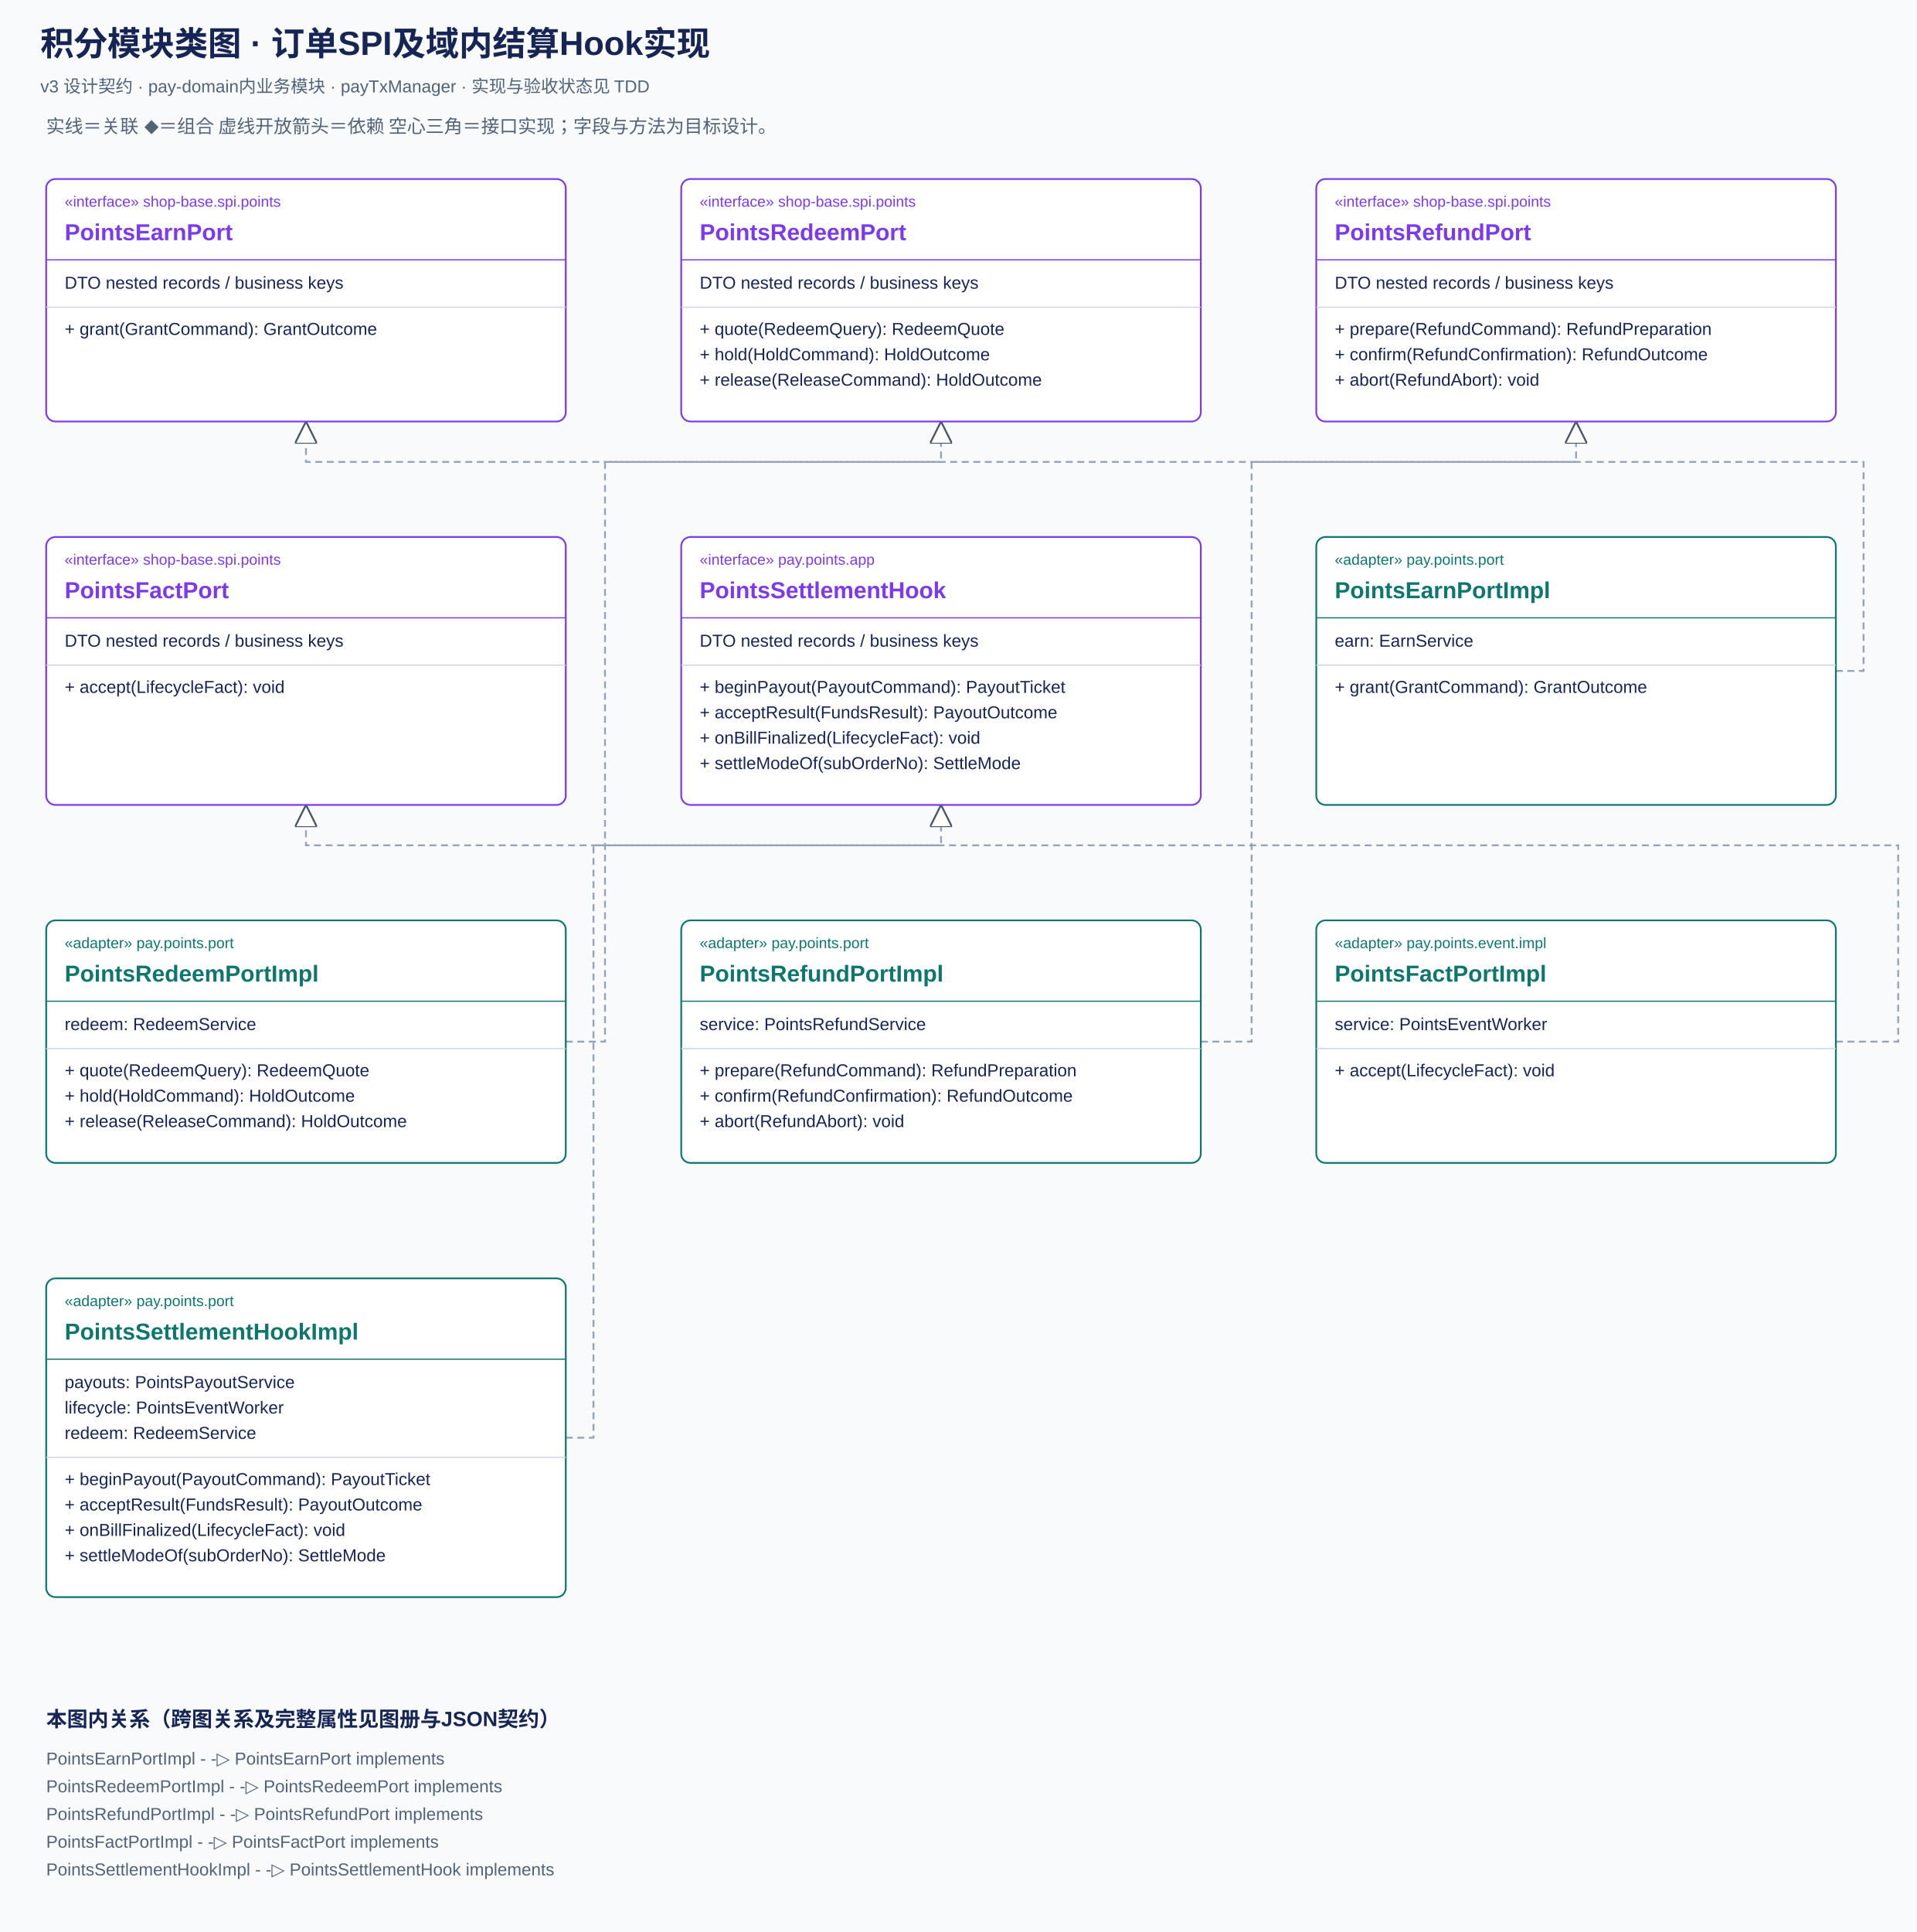
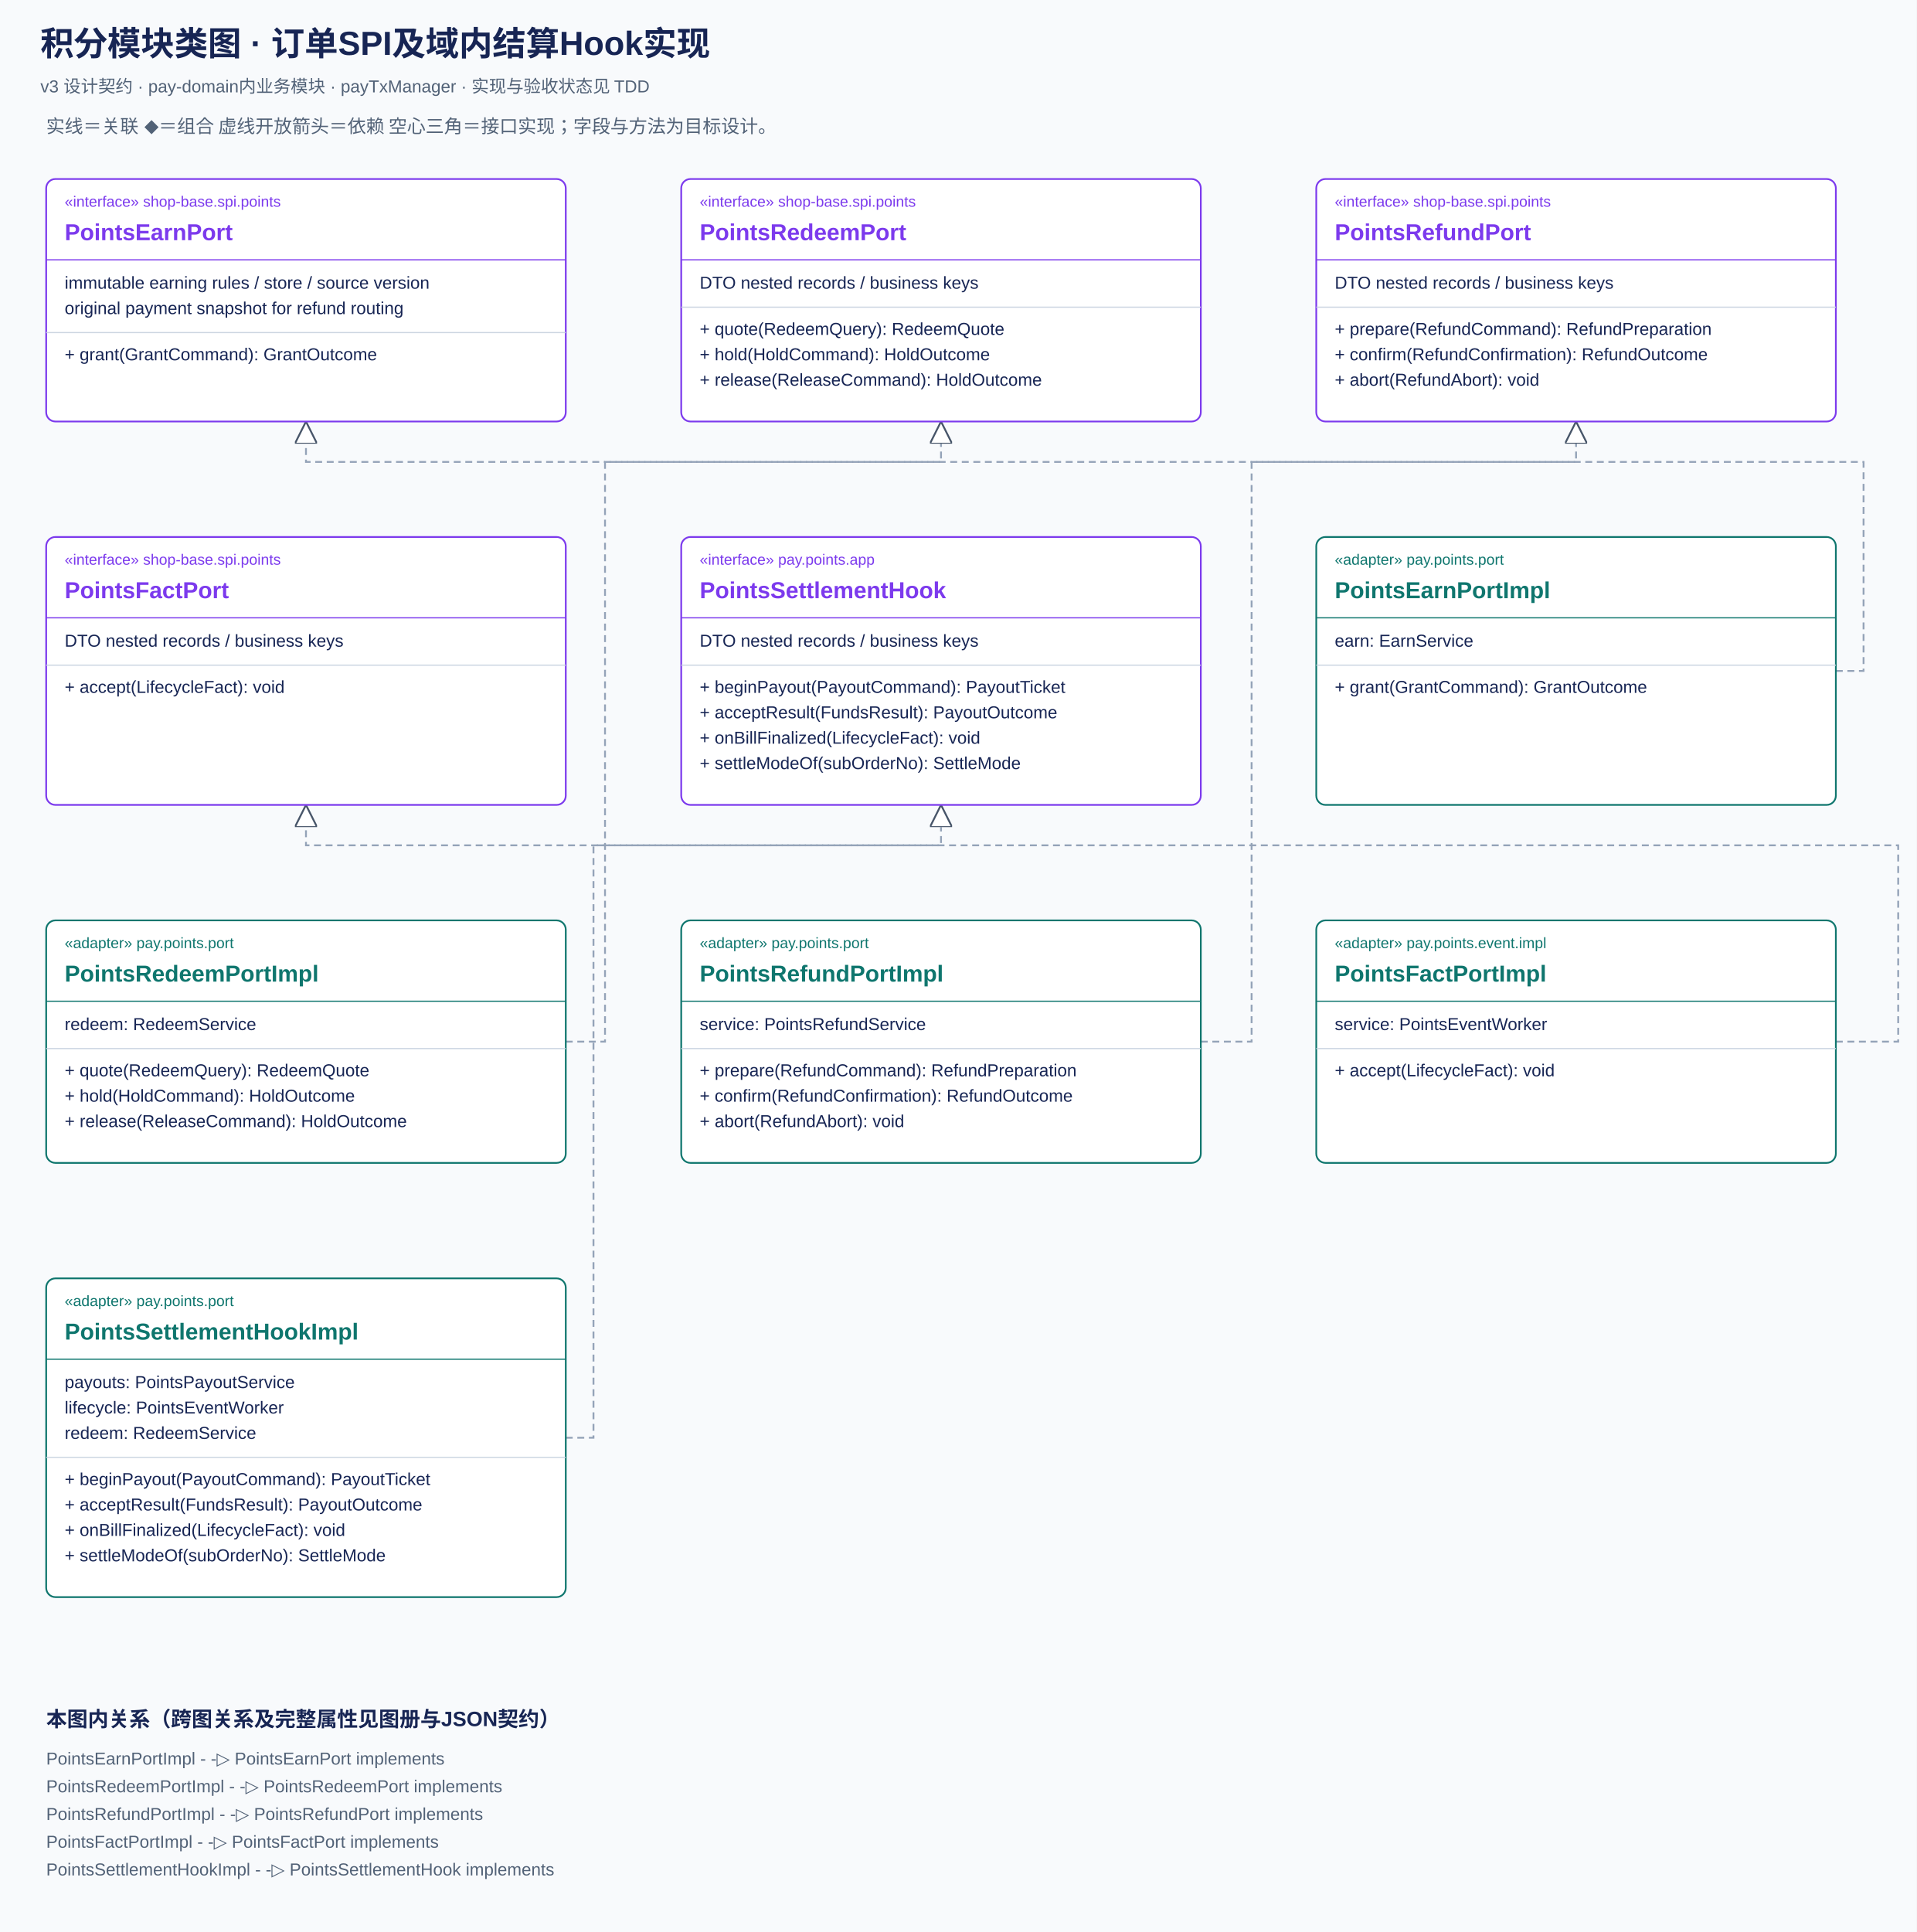
<svg xmlns="http://www.w3.org/2000/svg" width="1660" height="1673" viewBox="0 0 1660 1673">
  <defs>
    <marker id="point" markerWidth="9" markerHeight="8" refX="8" refY="4" orient="auto">
      <path d="M0 0L8 4L0 8" fill="#2563eb" />
    </marker>
    <marker id="money" markerWidth="9" markerHeight="8" refX="8" refY="4" orient="auto">
      <path d="M0 0L8 4L0 8" fill="#c2410c" />
    </marker>
    <marker id="dep" markerWidth="10" markerHeight="9" refX="9" refY="4.5" orient="auto">
      <path d="M0 0L9 4.5L0 9" fill="none" stroke="#64748b" />
    </marker>
    <marker id="real" markerWidth="13" markerHeight="12" refX="12" refY="6" orient="auto">
      <path d="M0 0L12 6L0 12Z" fill="white" stroke="#475569" />
    </marker>
    <marker id="diamond" markerWidth="15" markerHeight="10" refX="14" refY="5" orient="auto-start-reverse">
      <path d="M0 5L7 0L14 5L7 10Z" fill="#475569" />
    </marker>
  </defs>
  <rect width="1660" height="1673" fill="#f8fafc" />
  <text x="35" y="48" font-family="PingFang SC,Microsoft YaHei,Arial,sans-serif" font-size="29" fill="#172554" font-weight="650" text-anchor="start">积分模块类图 · 订单SPI及域内结算Hook实现</text>
  <text x="35" y="80" font-family="PingFang SC,Microsoft YaHei,Arial,sans-serif" font-size="15" fill="#526277" font-weight="400" text-anchor="start">v3 设计契约 · pay-domain内业务模块 · payTxManager · 实现与验收状态见 TDD</text>
  <text x="40" y="115" font-family="PingFang SC,Microsoft YaHei,Arial,sans-serif" font-size="16" fill="#526277" font-weight="400" text-anchor="start">实线＝关联  ◆＝组合  虚线开放箭头＝依赖  空心三角＝接口实现；字段与方法为目标设计。</text>
  <path d="M1590,581.0 L1614,581.0 L1614,400 L265.0,400 L265.0,365" fill="none" stroke="#94a3b8" stroke-width="1.6" stroke-dasharray="6 4" marker-end="url(#real)" />
  <path d="M490,902.0 L524,902.0 L524,400 L815.0,400 L815.0,365" fill="none" stroke="#94a3b8" stroke-width="1.6" stroke-dasharray="6 4" marker-end="url(#real)" />
  <path d="M1040,902.0 L1084,902.0 L1084,400 L1365.0,400 L1365.0,365" fill="none" stroke="#94a3b8" stroke-width="1.6" stroke-dasharray="6 4" marker-end="url(#real)" />
  <path d="M1590,902.0 L1644,902.0 L1644,732 L265.0,732 L265.0,697" fill="none" stroke="#94a3b8" stroke-width="1.6" stroke-dasharray="6 4" marker-end="url(#real)" />
  <path d="M490,1245.0 L514,1245.0 L514,732 L815.0,732 L815.0,697" fill="none" stroke="#94a3b8" stroke-width="1.6" stroke-dasharray="6 4" marker-end="url(#real)" />
  <rect x="40" y="155" width="450" height="210" rx="8" fill="white" stroke="#7c3aed" stroke-width="1.5" />
  <text x="56" y="179" font-family="PingFang SC,Microsoft YaHei,Arial,sans-serif" font-size="13" fill="#7c3aed" font-weight="400" text-anchor="start">«interface»  shop-base.spi.points</text>
  <text x="56" y="208" font-family="PingFang SC,Microsoft YaHei,Arial,sans-serif" font-size="20" fill="#7c3aed" font-weight="650" text-anchor="start">PointsEarnPort</text>
  <path d="M40 225H490" stroke="#7c3aed" stroke-width="1" />
-   <text x="56" y="250" font-family="PingFang SC,Microsoft YaHei,Arial,sans-serif" font-size="15" fill="#172554" font-weight="400" text-anchor="start">DTO nested records / business keys</text>
-   <path d="M40 266H490" stroke="#cbd5e1" />
-   <text x="56" y="290" font-family="PingFang SC,Microsoft YaHei,Arial,sans-serif" font-size="15" fill="#172554" font-weight="400" text-anchor="start">+ grant(GrantCommand): GrantOutcome</text>
+   <text x="56" y="250" font-family="PingFang SC,Microsoft YaHei,Arial,sans-serif" font-size="15" fill="#172554" font-weight="400" text-anchor="start">immutable earning rules / store / source version</text>
+   <text x="56" y="272" font-family="PingFang SC,Microsoft YaHei,Arial,sans-serif" font-size="15" fill="#172554" font-weight="400" text-anchor="start">original payment snapshot for refund routing</text>
+   <path d="M40 288H490" stroke="#cbd5e1" />
+   <text x="56" y="312" font-family="PingFang SC,Microsoft YaHei,Arial,sans-serif" font-size="15" fill="#172554" font-weight="400" text-anchor="start">+ grant(GrantCommand): GrantOutcome</text>
  <rect x="590" y="155" width="450" height="210" rx="8" fill="white" stroke="#7c3aed" stroke-width="1.5" />
  <text x="606" y="179" font-family="PingFang SC,Microsoft YaHei,Arial,sans-serif" font-size="13" fill="#7c3aed" font-weight="400" text-anchor="start">«interface»  shop-base.spi.points</text>
  <text x="606" y="208" font-family="PingFang SC,Microsoft YaHei,Arial,sans-serif" font-size="20" fill="#7c3aed" font-weight="650" text-anchor="start">PointsRedeemPort</text>
  <path d="M590 225H1040" stroke="#7c3aed" stroke-width="1" />
  <text x="606" y="250" font-family="PingFang SC,Microsoft YaHei,Arial,sans-serif" font-size="15" fill="#172554" font-weight="400" text-anchor="start">DTO nested records / business keys</text>
  <path d="M590 266H1040" stroke="#cbd5e1" />
  <text x="606" y="290" font-family="PingFang SC,Microsoft YaHei,Arial,sans-serif" font-size="15" fill="#172554" font-weight="400" text-anchor="start">+ quote(RedeemQuery): RedeemQuote</text>
  <text x="606" y="312" font-family="PingFang SC,Microsoft YaHei,Arial,sans-serif" font-size="15" fill="#172554" font-weight="400" text-anchor="start">+ hold(HoldCommand): HoldOutcome</text>
  <text x="606" y="334" font-family="PingFang SC,Microsoft YaHei,Arial,sans-serif" font-size="15" fill="#172554" font-weight="400" text-anchor="start">+ release(ReleaseCommand): HoldOutcome</text>
  <rect x="1140" y="155" width="450" height="210" rx="8" fill="white" stroke="#7c3aed" stroke-width="1.5" />
  <text x="1156" y="179" font-family="PingFang SC,Microsoft YaHei,Arial,sans-serif" font-size="13" fill="#7c3aed" font-weight="400" text-anchor="start">«interface»  shop-base.spi.points</text>
  <text x="1156" y="208" font-family="PingFang SC,Microsoft YaHei,Arial,sans-serif" font-size="20" fill="#7c3aed" font-weight="650" text-anchor="start">PointsRefundPort</text>
  <path d="M1140 225H1590" stroke="#7c3aed" stroke-width="1" />
  <text x="1156" y="250" font-family="PingFang SC,Microsoft YaHei,Arial,sans-serif" font-size="15" fill="#172554" font-weight="400" text-anchor="start">DTO nested records / business keys</text>
  <path d="M1140 266H1590" stroke="#cbd5e1" />
  <text x="1156" y="290" font-family="PingFang SC,Microsoft YaHei,Arial,sans-serif" font-size="15" fill="#172554" font-weight="400" text-anchor="start">+ prepare(RefundCommand): RefundPreparation</text>
  <text x="1156" y="312" font-family="PingFang SC,Microsoft YaHei,Arial,sans-serif" font-size="15" fill="#172554" font-weight="400" text-anchor="start">+ confirm(RefundConfirmation): RefundOutcome</text>
  <text x="1156" y="334" font-family="PingFang SC,Microsoft YaHei,Arial,sans-serif" font-size="15" fill="#172554" font-weight="400" text-anchor="start">+ abort(RefundAbort): void</text>
  <rect x="40" y="465" width="450" height="232" rx="8" fill="white" stroke="#7c3aed" stroke-width="1.5" />
  <text x="56" y="489" font-family="PingFang SC,Microsoft YaHei,Arial,sans-serif" font-size="13" fill="#7c3aed" font-weight="400" text-anchor="start">«interface»  shop-base.spi.points</text>
  <text x="56" y="518" font-family="PingFang SC,Microsoft YaHei,Arial,sans-serif" font-size="20" fill="#7c3aed" font-weight="650" text-anchor="start">PointsFactPort</text>
  <path d="M40 535H490" stroke="#7c3aed" stroke-width="1" />
  <text x="56" y="560" font-family="PingFang SC,Microsoft YaHei,Arial,sans-serif" font-size="15" fill="#172554" font-weight="400" text-anchor="start">DTO nested records / business keys</text>
  <path d="M40 576H490" stroke="#cbd5e1" />
  <text x="56" y="600" font-family="PingFang SC,Microsoft YaHei,Arial,sans-serif" font-size="15" fill="#172554" font-weight="400" text-anchor="start">+ accept(LifecycleFact): void</text>
  <rect x="590" y="465" width="450" height="232" rx="8" fill="white" stroke="#7c3aed" stroke-width="1.5" />
  <text x="606" y="489" font-family="PingFang SC,Microsoft YaHei,Arial,sans-serif" font-size="13" fill="#7c3aed" font-weight="400" text-anchor="start">«interface»  pay.points.app</text>
  <text x="606" y="518" font-family="PingFang SC,Microsoft YaHei,Arial,sans-serif" font-size="20" fill="#7c3aed" font-weight="650" text-anchor="start">PointsSettlementHook</text>
  <path d="M590 535H1040" stroke="#7c3aed" stroke-width="1" />
  <text x="606" y="560" font-family="PingFang SC,Microsoft YaHei,Arial,sans-serif" font-size="15" fill="#172554" font-weight="400" text-anchor="start">DTO nested records / business keys</text>
  <path d="M590 576H1040" stroke="#cbd5e1" />
  <text x="606" y="600" font-family="PingFang SC,Microsoft YaHei,Arial,sans-serif" font-size="15" fill="#172554" font-weight="400" text-anchor="start">+ beginPayout(PayoutCommand): PayoutTicket</text>
  <text x="606" y="622" font-family="PingFang SC,Microsoft YaHei,Arial,sans-serif" font-size="15" fill="#172554" font-weight="400" text-anchor="start">+ acceptResult(FundsResult): PayoutOutcome</text>
  <text x="606" y="644" font-family="PingFang SC,Microsoft YaHei,Arial,sans-serif" font-size="15" fill="#172554" font-weight="400" text-anchor="start">+ onBillFinalized(LifecycleFact): void</text>
  <text x="606" y="666" font-family="PingFang SC,Microsoft YaHei,Arial,sans-serif" font-size="15" fill="#172554" font-weight="400" text-anchor="start">+ settleModeOf(subOrderNo): SettleMode</text>
  <rect x="1140" y="465" width="450" height="232" rx="8" fill="white" stroke="#0f766e" stroke-width="1.5" />
  <text x="1156" y="489" font-family="PingFang SC,Microsoft YaHei,Arial,sans-serif" font-size="13" fill="#0f766e" font-weight="400" text-anchor="start">«adapter»  pay.points.port</text>
  <text x="1156" y="518" font-family="PingFang SC,Microsoft YaHei,Arial,sans-serif" font-size="20" fill="#0f766e" font-weight="650" text-anchor="start">PointsEarnPortImpl</text>
  <path d="M1140 535H1590" stroke="#0f766e" stroke-width="1" />
  <text x="1156" y="560" font-family="PingFang SC,Microsoft YaHei,Arial,sans-serif" font-size="15" fill="#172554" font-weight="400" text-anchor="start">earn: EarnService</text>
  <path d="M1140 576H1590" stroke="#cbd5e1" />
  <text x="1156" y="600" font-family="PingFang SC,Microsoft YaHei,Arial,sans-serif" font-size="15" fill="#172554" font-weight="400" text-anchor="start">+ grant(GrantCommand): GrantOutcome</text>
  <rect x="40" y="797" width="450" height="210" rx="8" fill="white" stroke="#0f766e" stroke-width="1.5" />
  <text x="56" y="821" font-family="PingFang SC,Microsoft YaHei,Arial,sans-serif" font-size="13" fill="#0f766e" font-weight="400" text-anchor="start">«adapter»  pay.points.port</text>
  <text x="56" y="850" font-family="PingFang SC,Microsoft YaHei,Arial,sans-serif" font-size="20" fill="#0f766e" font-weight="650" text-anchor="start">PointsRedeemPortImpl</text>
  <path d="M40 867H490" stroke="#0f766e" stroke-width="1" />
  <text x="56" y="892" font-family="PingFang SC,Microsoft YaHei,Arial,sans-serif" font-size="15" fill="#172554" font-weight="400" text-anchor="start">redeem: RedeemService</text>
  <path d="M40 908H490" stroke="#cbd5e1" />
  <text x="56" y="932" font-family="PingFang SC,Microsoft YaHei,Arial,sans-serif" font-size="15" fill="#172554" font-weight="400" text-anchor="start">+ quote(RedeemQuery): RedeemQuote</text>
  <text x="56" y="954" font-family="PingFang SC,Microsoft YaHei,Arial,sans-serif" font-size="15" fill="#172554" font-weight="400" text-anchor="start">+ hold(HoldCommand): HoldOutcome</text>
  <text x="56" y="976" font-family="PingFang SC,Microsoft YaHei,Arial,sans-serif" font-size="15" fill="#172554" font-weight="400" text-anchor="start">+ release(ReleaseCommand): HoldOutcome</text>
  <rect x="590" y="797" width="450" height="210" rx="8" fill="white" stroke="#0f766e" stroke-width="1.5" />
  <text x="606" y="821" font-family="PingFang SC,Microsoft YaHei,Arial,sans-serif" font-size="13" fill="#0f766e" font-weight="400" text-anchor="start">«adapter»  pay.points.port</text>
  <text x="606" y="850" font-family="PingFang SC,Microsoft YaHei,Arial,sans-serif" font-size="20" fill="#0f766e" font-weight="650" text-anchor="start">PointsRefundPortImpl</text>
  <path d="M590 867H1040" stroke="#0f766e" stroke-width="1" />
  <text x="606" y="892" font-family="PingFang SC,Microsoft YaHei,Arial,sans-serif" font-size="15" fill="#172554" font-weight="400" text-anchor="start">service: PointsRefundService</text>
  <path d="M590 908H1040" stroke="#cbd5e1" />
  <text x="606" y="932" font-family="PingFang SC,Microsoft YaHei,Arial,sans-serif" font-size="15" fill="#172554" font-weight="400" text-anchor="start">+ prepare(RefundCommand): RefundPreparation</text>
  <text x="606" y="954" font-family="PingFang SC,Microsoft YaHei,Arial,sans-serif" font-size="15" fill="#172554" font-weight="400" text-anchor="start">+ confirm(RefundConfirmation): RefundOutcome</text>
  <text x="606" y="976" font-family="PingFang SC,Microsoft YaHei,Arial,sans-serif" font-size="15" fill="#172554" font-weight="400" text-anchor="start">+ abort(RefundAbort): void</text>
  <rect x="1140" y="797" width="450" height="210" rx="8" fill="white" stroke="#0f766e" stroke-width="1.5" />
  <text x="1156" y="821" font-family="PingFang SC,Microsoft YaHei,Arial,sans-serif" font-size="13" fill="#0f766e" font-weight="400" text-anchor="start">«adapter»  pay.points.event.impl</text>
  <text x="1156" y="850" font-family="PingFang SC,Microsoft YaHei,Arial,sans-serif" font-size="20" fill="#0f766e" font-weight="650" text-anchor="start">PointsFactPortImpl</text>
  <path d="M1140 867H1590" stroke="#0f766e" stroke-width="1" />
  <text x="1156" y="892" font-family="PingFang SC,Microsoft YaHei,Arial,sans-serif" font-size="15" fill="#172554" font-weight="400" text-anchor="start">service: PointsEventWorker</text>
  <path d="M1140 908H1590" stroke="#cbd5e1" />
  <text x="1156" y="932" font-family="PingFang SC,Microsoft YaHei,Arial,sans-serif" font-size="15" fill="#172554" font-weight="400" text-anchor="start">+ accept(LifecycleFact): void</text>
  <rect x="40" y="1107" width="450" height="276" rx="8" fill="white" stroke="#0f766e" stroke-width="1.5" />
  <text x="56" y="1131" font-family="PingFang SC,Microsoft YaHei,Arial,sans-serif" font-size="13" fill="#0f766e" font-weight="400" text-anchor="start">«adapter»  pay.points.port</text>
  <text x="56" y="1160" font-family="PingFang SC,Microsoft YaHei,Arial,sans-serif" font-size="20" fill="#0f766e" font-weight="650" text-anchor="start">PointsSettlementHookImpl</text>
  <path d="M40 1177H490" stroke="#0f766e" stroke-width="1" />
  <text x="56" y="1202" font-family="PingFang SC,Microsoft YaHei,Arial,sans-serif" font-size="15" fill="#172554" font-weight="400" text-anchor="start">payouts: PointsPayoutService</text>
  <text x="56" y="1224" font-family="PingFang SC,Microsoft YaHei,Arial,sans-serif" font-size="15" fill="#172554" font-weight="400" text-anchor="start">lifecycle: PointsEventWorker</text>
  <text x="56" y="1246" font-family="PingFang SC,Microsoft YaHei,Arial,sans-serif" font-size="15" fill="#172554" font-weight="400" text-anchor="start">redeem: RedeemService</text>
  <path d="M40 1262H490" stroke="#cbd5e1" />
  <text x="56" y="1286" font-family="PingFang SC,Microsoft YaHei,Arial,sans-serif" font-size="15" fill="#172554" font-weight="400" text-anchor="start">+ beginPayout(PayoutCommand): PayoutTicket</text>
  <text x="56" y="1308" font-family="PingFang SC,Microsoft YaHei,Arial,sans-serif" font-size="15" fill="#172554" font-weight="400" text-anchor="start">+ acceptResult(FundsResult): PayoutOutcome</text>
  <text x="56" y="1330" font-family="PingFang SC,Microsoft YaHei,Arial,sans-serif" font-size="15" fill="#172554" font-weight="400" text-anchor="start">+ onBillFinalized(LifecycleFact): void</text>
  <text x="56" y="1352" font-family="PingFang SC,Microsoft YaHei,Arial,sans-serif" font-size="15" fill="#172554" font-weight="400" text-anchor="start">+ settleModeOf(subOrderNo): SettleMode</text>
  <text x="40" y="1495" font-family="PingFang SC,Microsoft YaHei,Arial,sans-serif" font-size="18" fill="#172554" font-weight="650" text-anchor="start">本图内关系（跨图关系及完整属性见图册与JSON契约）</text>
  <text x="40" y="1528" font-family="PingFang SC,Microsoft YaHei,Arial,sans-serif" font-size="15" fill="#526277" font-weight="400" text-anchor="start">PointsEarnPortImpl - -▷ PointsEarnPort   implements </text>
  <text x="40" y="1552" font-family="PingFang SC,Microsoft YaHei,Arial,sans-serif" font-size="15" fill="#526277" font-weight="400" text-anchor="start">PointsRedeemPortImpl - -▷ PointsRedeemPort   implements </text>
  <text x="40" y="1576" font-family="PingFang SC,Microsoft YaHei,Arial,sans-serif" font-size="15" fill="#526277" font-weight="400" text-anchor="start">PointsRefundPortImpl - -▷ PointsRefundPort   implements </text>
  <text x="40" y="1600" font-family="PingFang SC,Microsoft YaHei,Arial,sans-serif" font-size="15" fill="#526277" font-weight="400" text-anchor="start">PointsFactPortImpl - -▷ PointsFactPort   implements </text>
  <text x="40" y="1624" font-family="PingFang SC,Microsoft YaHei,Arial,sans-serif" font-size="15" fill="#526277" font-weight="400" text-anchor="start">PointsSettlementHookImpl - -▷ PointsSettlementHook   implements </text>
</svg>
